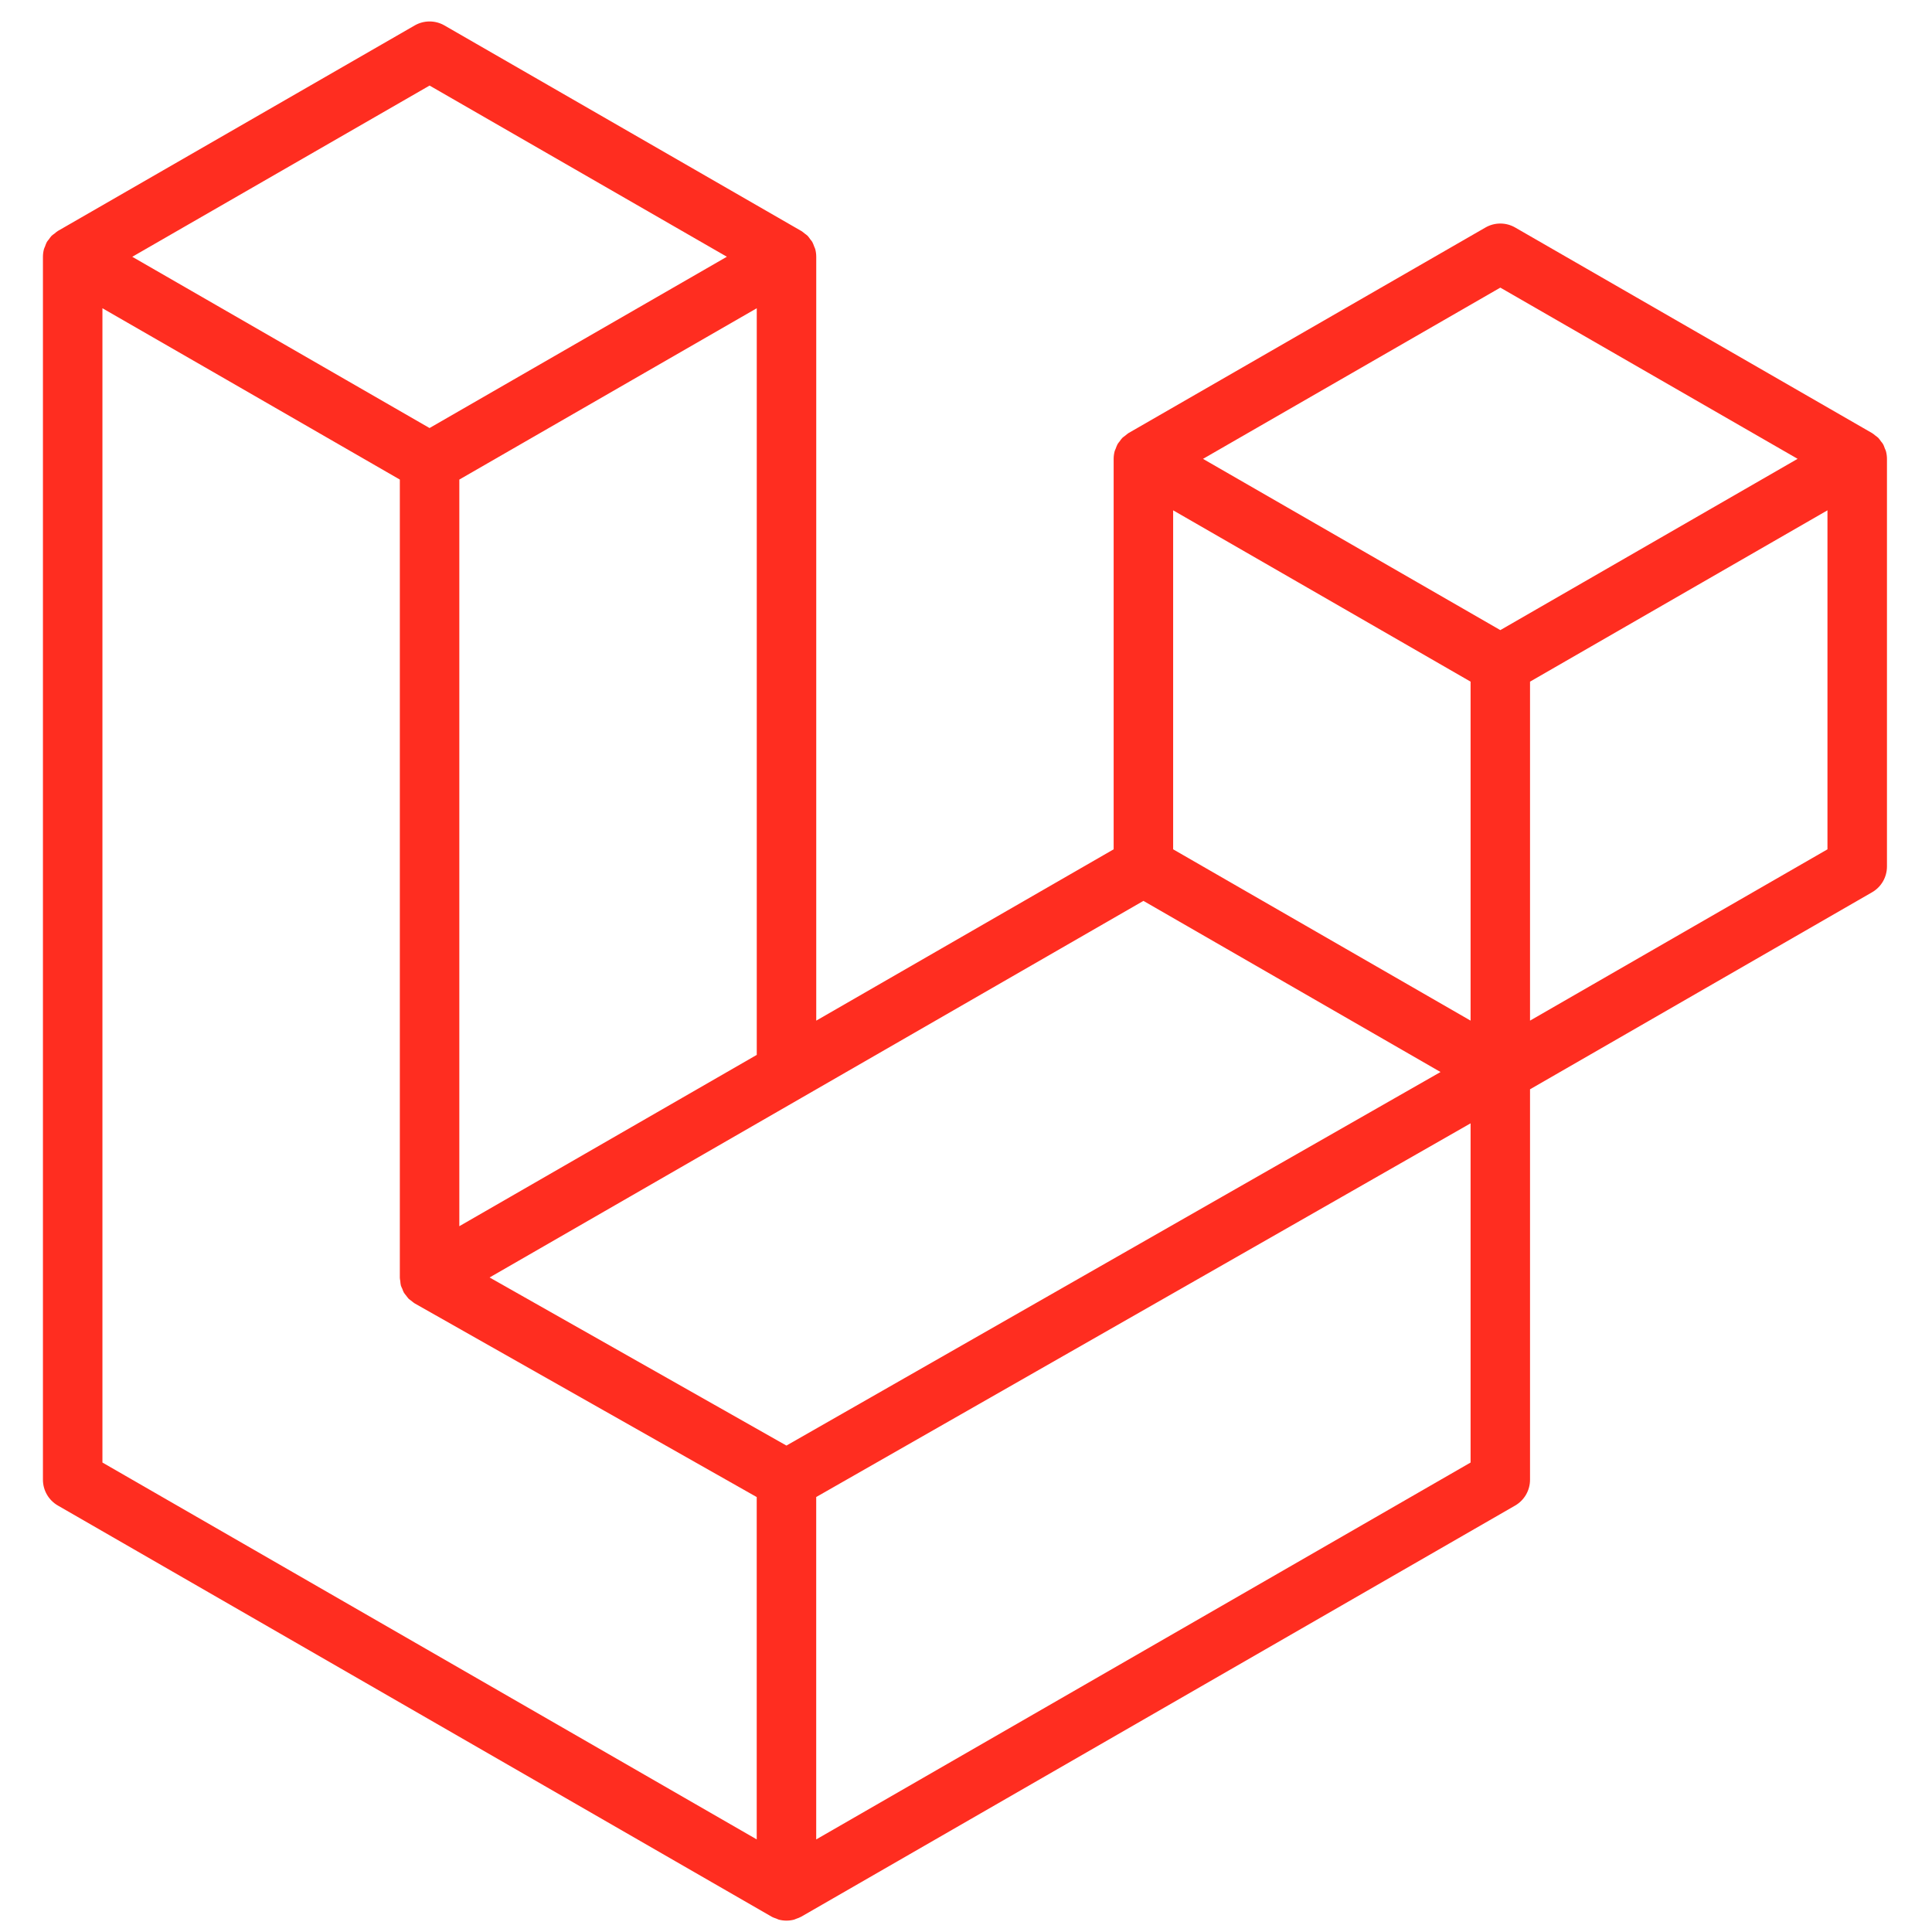
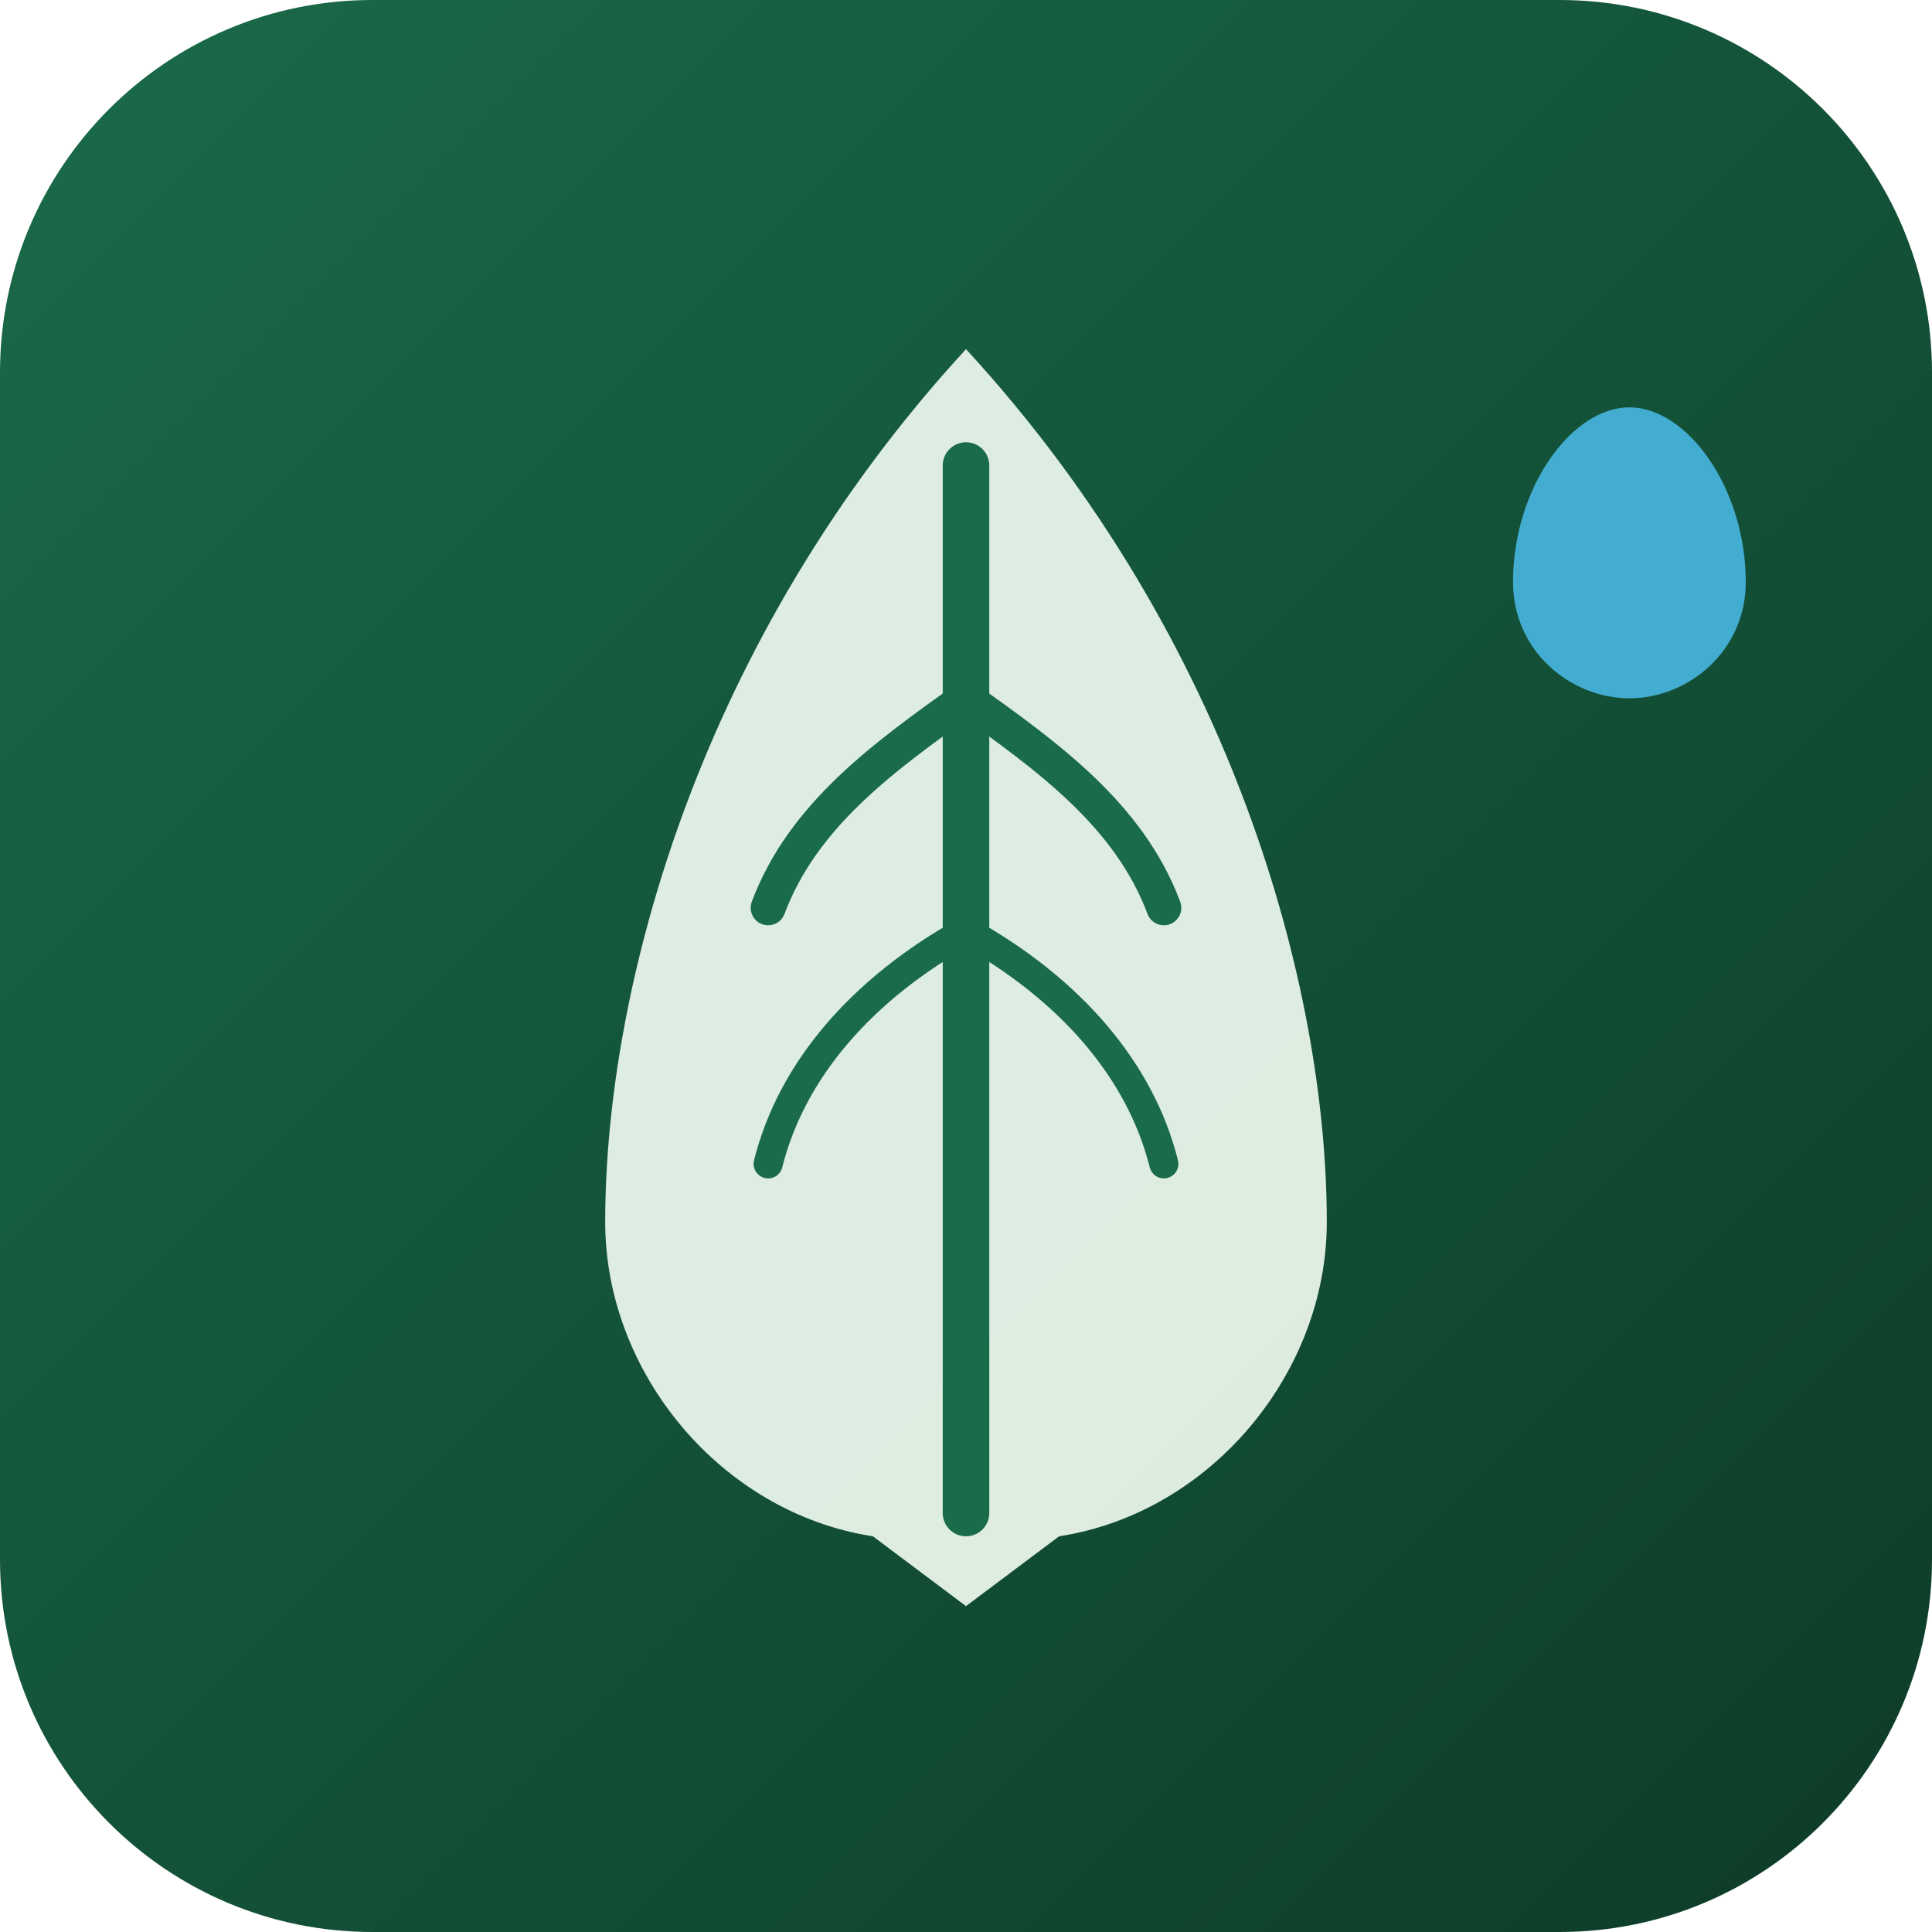
<svg xmlns="http://www.w3.org/2000/svg" width="166" height="166" viewBox="0 0 166 166" fill="none">
-   <path fill-rule="evenodd" clip-rule="evenodd" d="M162.041 38.759C162.099 38.977 162.129 39.201 162.13 39.426V74.452C162.13 74.902 162.011 75.344 161.786 75.733C161.561 76.122 161.237 76.444 160.847 76.668L131.462 93.594V127.141C131.462 128.054 130.977 128.897 130.186 129.357L68.847 164.683C68.707 164.763 68.554 164.814 68.401 164.868C68.343 164.887 68.289 164.922 68.228 164.938C67.8 165.051 67.349 165.051 66.92 164.938C66.85 164.919 66.786 164.881 66.719 164.855C66.579 164.804 66.432 164.76 66.298 164.683L4.972 129.357C4.583 129.133 4.259 128.81 4.034 128.421C3.808 128.032 3.69 127.591 3.689 127.141L3.689 22.063C3.689 21.834 3.721 21.61 3.779 21.393C3.798 21.32 3.843 21.253 3.868 21.179C3.916 21.045 3.961 20.908 4.031 20.783C4.079 20.7 4.149 20.633 4.206 20.557C4.28 20.454 4.347 20.349 4.433 20.26C4.506 20.186 4.602 20.132 4.685 20.068C4.778 19.992 4.861 19.909 4.966 19.848L35.633 2.185C36.022 1.961 36.462 1.844 36.91 1.844C37.358 1.844 37.798 1.961 38.186 2.185L68.851 19.848H68.857C68.959 19.912 69.045 19.992 69.138 20.065C69.221 20.129 69.313 20.186 69.387 20.257C69.476 20.349 69.54 20.454 69.616 20.557C69.671 20.633 69.744 20.7 69.789 20.783C69.862 20.911 69.904 21.045 69.955 21.179C69.98 21.253 70.025 21.32 70.044 21.396C70.103 21.614 70.133 21.838 70.133 22.063V87.694L95.686 72.974V39.423C95.686 39.2 95.718 38.973 95.775 38.759C95.798 38.683 95.839 38.615 95.865 38.542C95.916 38.408 95.96 38.271 96.031 38.146C96.079 38.063 96.149 37.996 96.203 37.92C96.279 37.818 96.343 37.712 96.433 37.623C96.506 37.549 96.599 37.495 96.681 37.431C96.777 37.355 96.86 37.272 96.962 37.211L127.633 19.548C128.021 19.324 128.461 19.206 128.91 19.206C129.358 19.206 129.798 19.324 130.186 19.548L160.85 37.211C160.959 37.275 161.042 37.355 161.137 37.428C161.217 37.492 161.31 37.549 161.383 37.62C161.473 37.712 161.536 37.818 161.613 37.92C161.67 37.996 161.741 38.063 161.785 38.146C161.859 38.271 161.9 38.408 161.951 38.542C161.98 38.615 162.021 38.683 162.041 38.759ZM157.018 72.974V43.848L146.287 50.028L131.462 58.568V87.694L157.021 72.974H157.018ZM126.354 125.663V96.518L111.771 104.85L70.13 128.626V158.046L126.354 125.663ZM8.801 26.485V125.663L65.018 158.043V128.629L35.649 112L35.64 111.994L35.627 111.988C35.528 111.93 35.445 111.847 35.353 111.777C35.273 111.713 35.18 111.662 35.11 111.592L35.104 111.582C35.021 111.502 34.963 111.403 34.893 111.314C34.829 111.228 34.753 111.154 34.702 111.065L34.699 111.055C34.641 110.96 34.606 110.845 34.565 110.736C34.523 110.64 34.469 110.551 34.443 110.449C34.411 110.328 34.405 110.197 34.392 110.072C34.379 109.976 34.354 109.881 34.354 109.785V109.778V41.205L19.532 32.662L8.801 26.485ZM36.913 7.35L11.364 22.063L36.907 36.777L62.453 22.06L36.907 7.35H36.913ZM50.2 99.174L65.022 90.637V26.485L54.291 32.665L39.466 41.205V105.357L50.2 99.174ZM128.91 24.713L103.363 39.426L128.91 54.14L154.453 39.423L128.91 24.713ZM126.354 58.568L111.529 50.028L100.798 43.848V72.974L115.619 81.511L126.354 87.694V58.568ZM67.571 124.205L105.042 102.803L123.772 92.109L98.245 77.405L68.854 94.334L42.066 109.762L67.571 124.205Z" fill="#FF2D20" />
+   <defs>
+     <linearGradient id="g" x1="0" y1="0" x2="1" y2="1">
+       <stop offset="0%" stop-color="#1a6b4a" />
+       <stop offset="100%" stop-color="#0d3b28" />
+     </linearGradient>
+   </defs>
+   <rect width="166" height="166" rx="32" fill="url(#g)" />
+   <path d="M83 30 C60 55 52 85 52 105 C52 118 62 130 75 132 L83 138 L91 132 C104 130 114 118 114 105 C114 85 106 55 83 30Z" fill="#e8f5e9" opacity="0.95" />
+   <path d="M83 40 L83 130" stroke="#1a6b4a" stroke-width="4" stroke-linecap="round" />
+   <path d="M83 60 C90 65 97 70 100 78" stroke="#1a6b4a" stroke-width="3" stroke-linecap="round" fill="none" />
+   <path d="M83 60 C76 65 69 70 66 78" stroke="#1a6b4a" stroke-width="3" stroke-linecap="round" fill="none" />
+   <path d="M83 80 C92 85 98 92 100 100" stroke="#1a6b4a" stroke-width="2.5" stroke-linecap="round" fill="none" />
+   <path d="M83 80 C74 85 68 92 66 100" stroke="#1a6b4a" stroke-width="2.5" stroke-linecap="round" fill="none" />
+   <path d="M130 50 C130 42 135 35 140 35 C145 35 150 42 150 50 C150 56 145 60 140 60 C135 60 130 56 130 50Z" fill="#4fc3f7" opacity="0.8" />
</svg>
